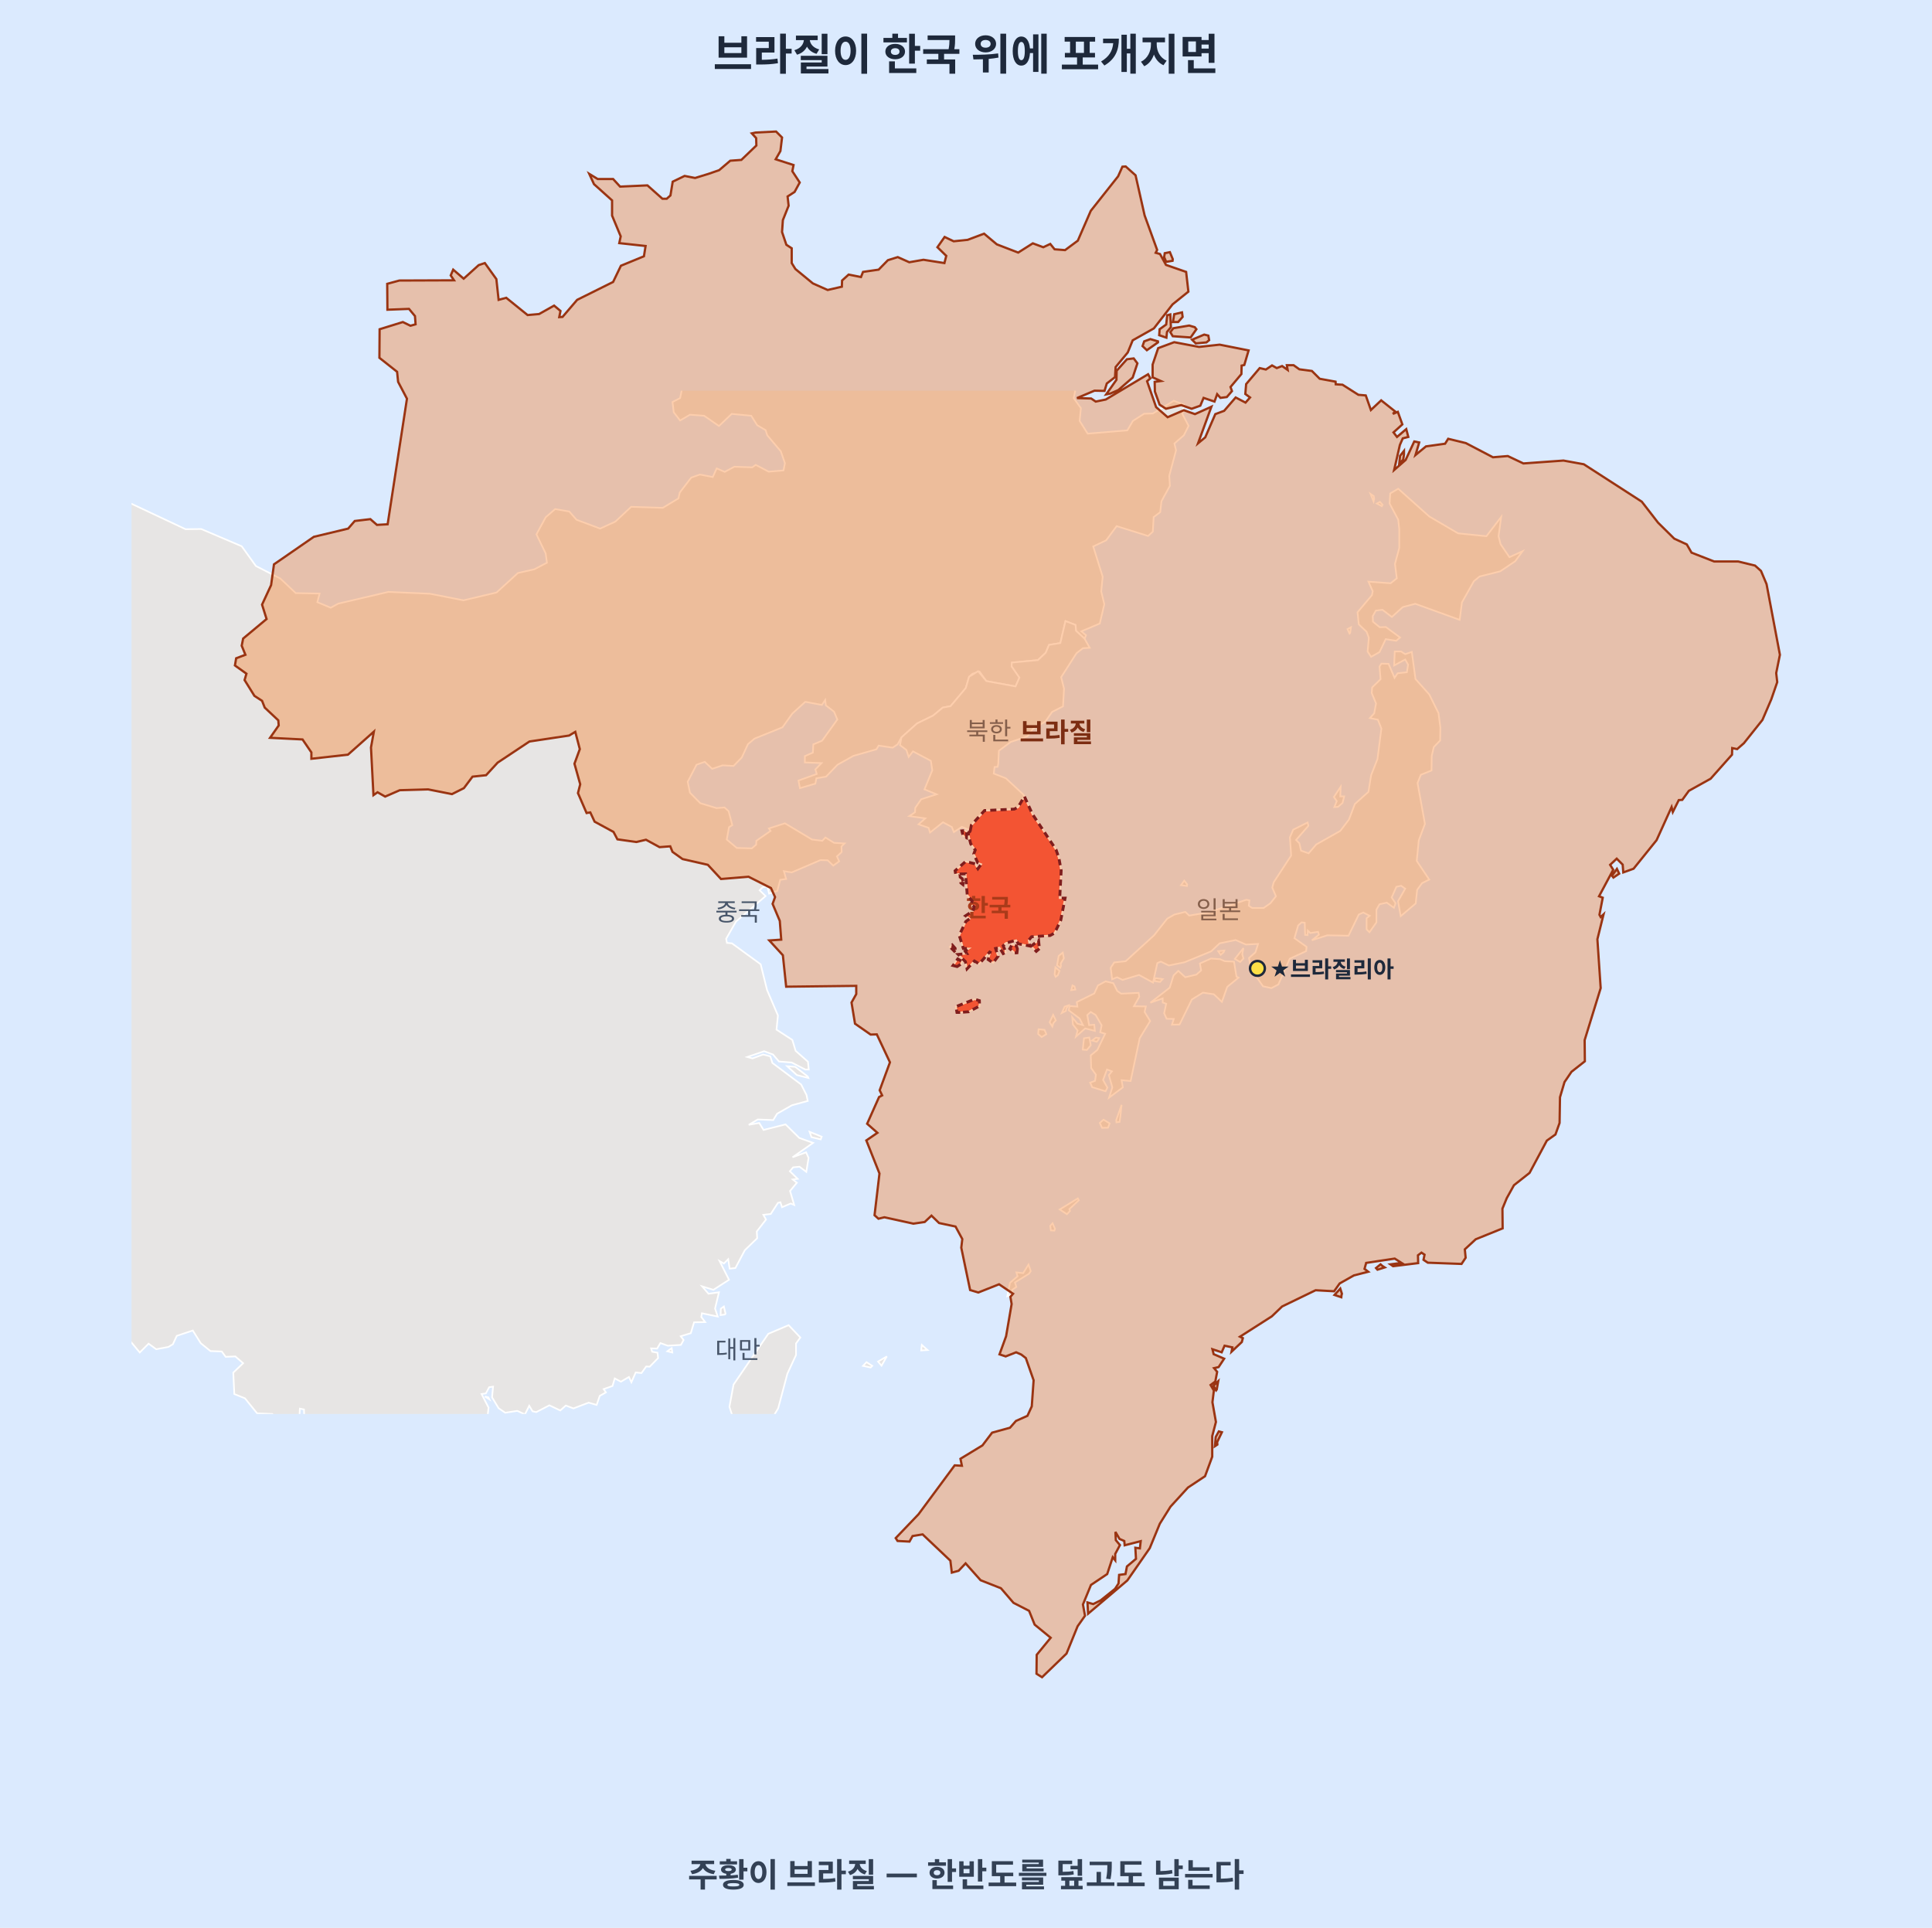
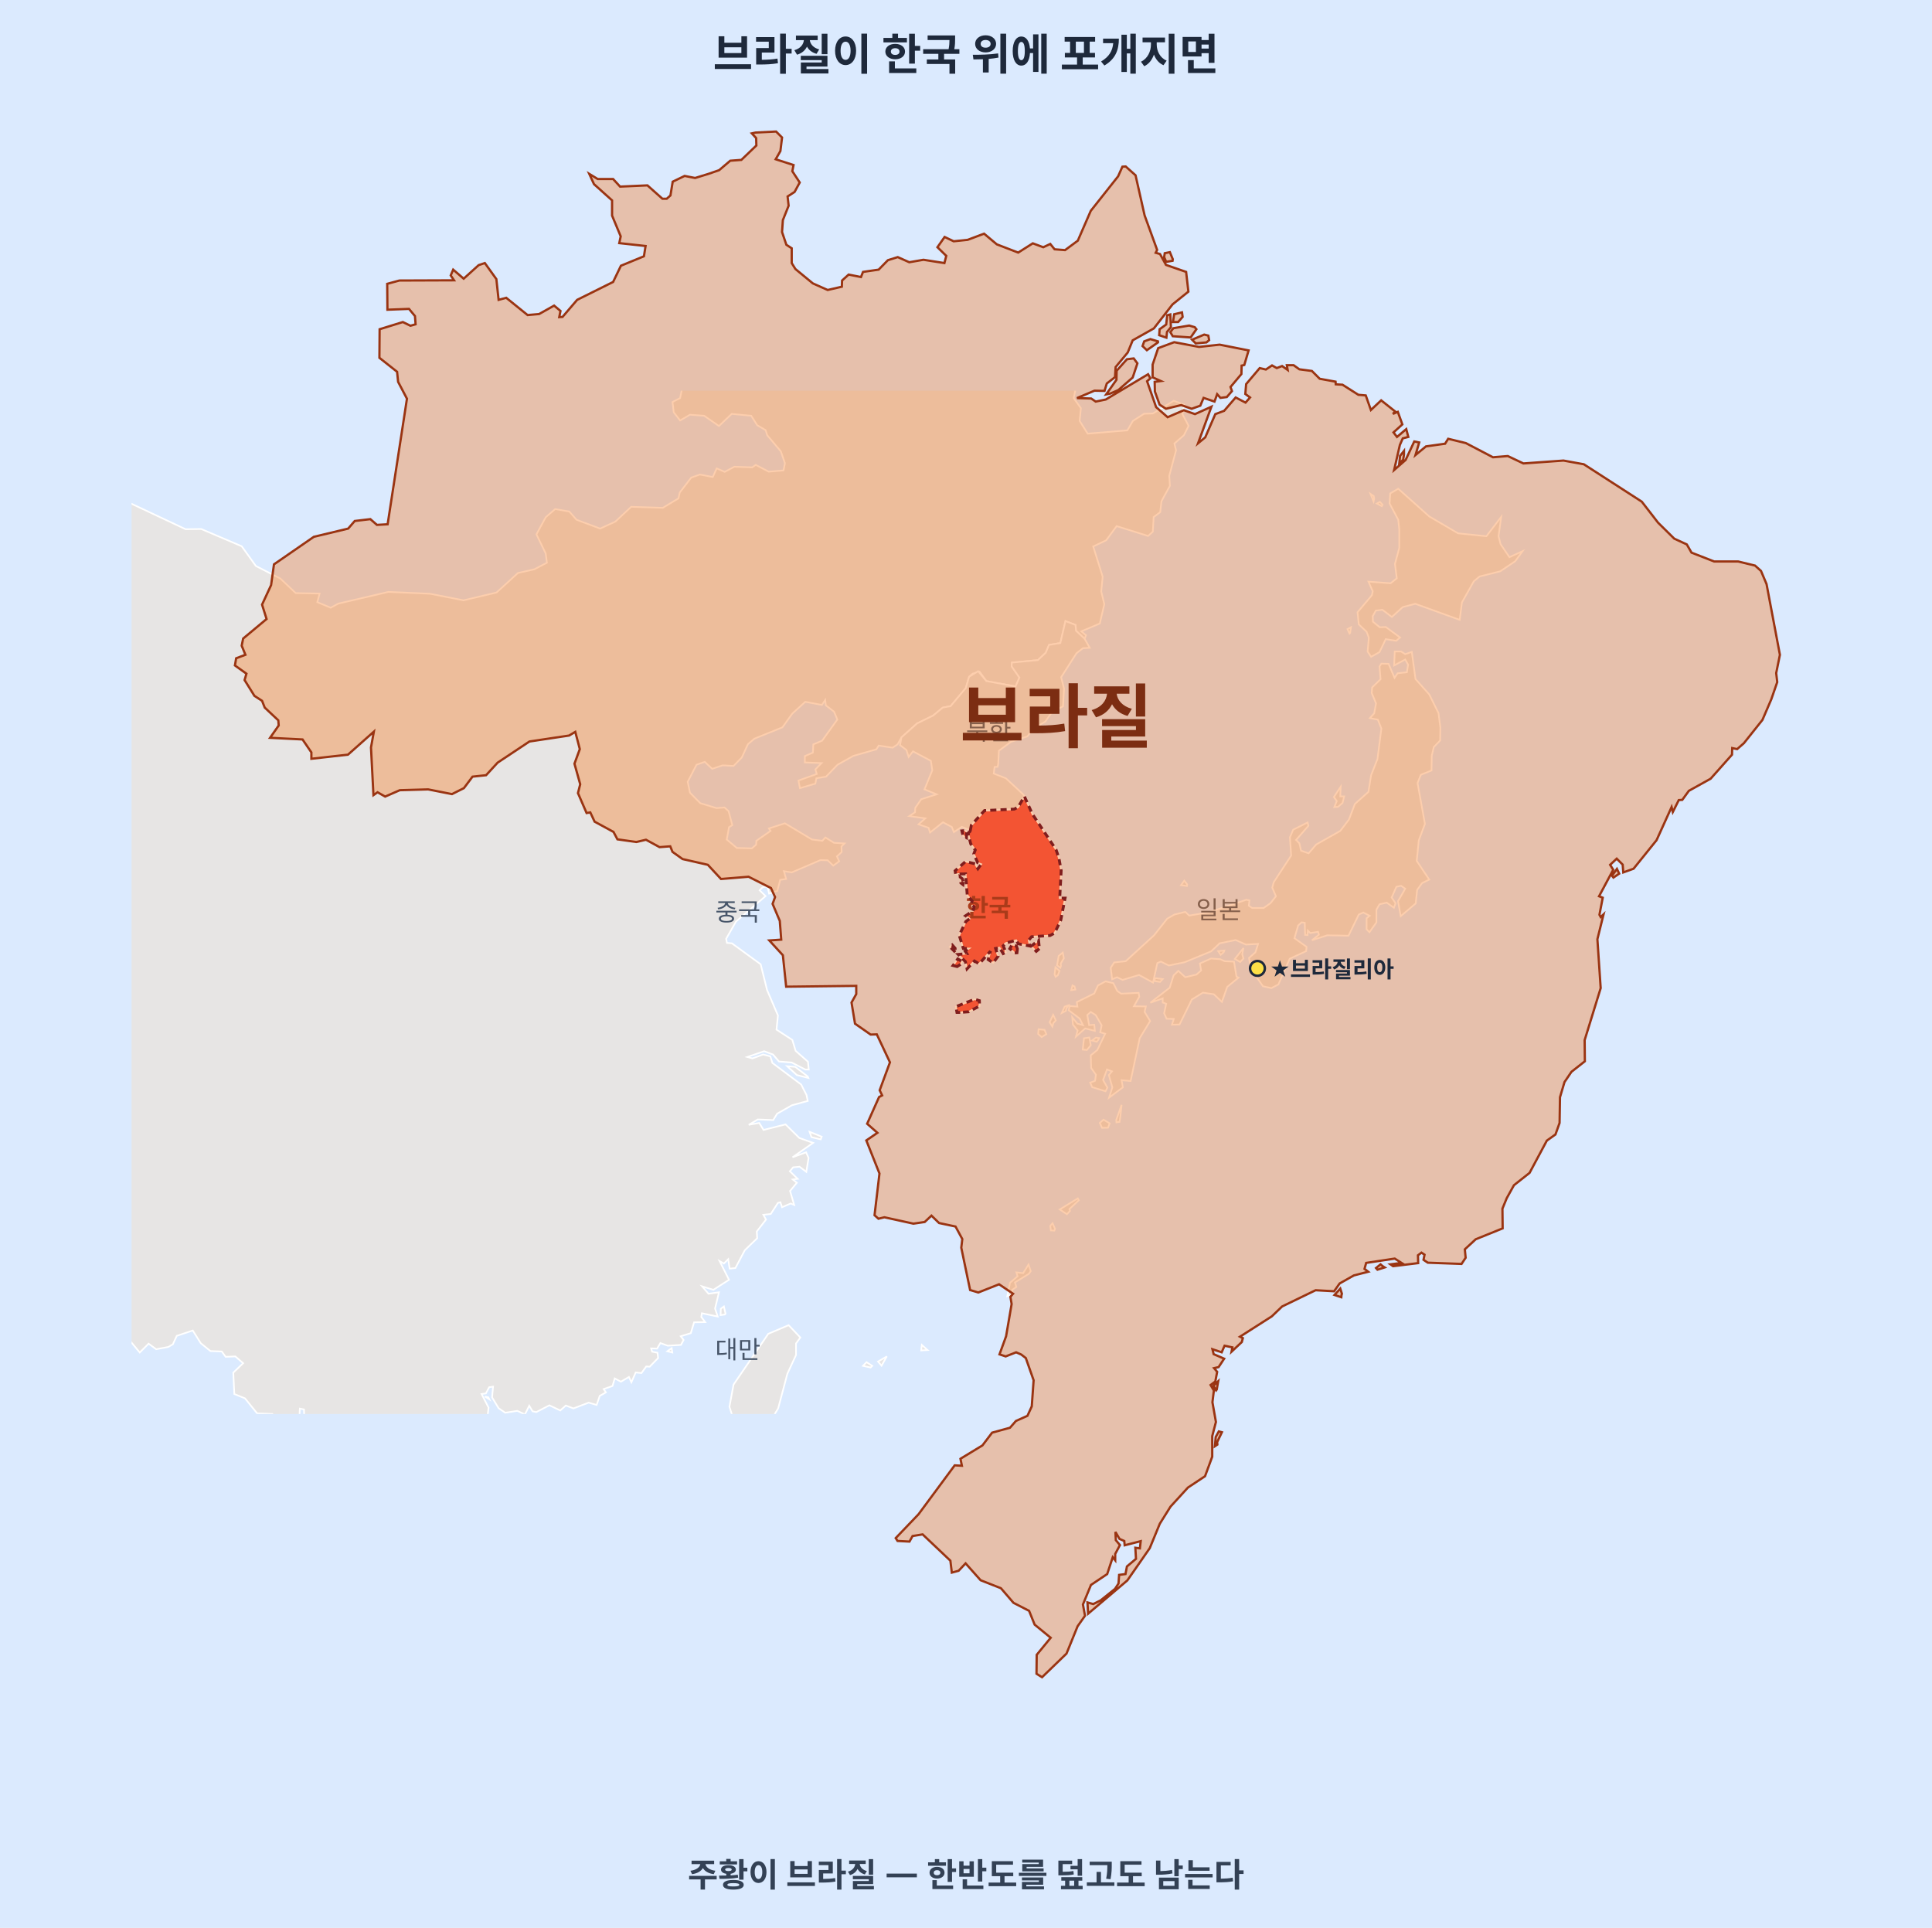
<svg xmlns="http://www.w3.org/2000/svg" width="940" height="938" viewBox="0 0 940 938" font-family="Pretendard, sans-serif">
  <rect width="940" height="938" fill="#dbeafe" />
  <clipPath id="win">
    <rect x="64.0" y="190.1" width="812.0" height="497.9" />
  </clipPath>
  <text x="470" y="34" text-anchor="middle" font-size="21" font-weight="700" fill="#1e293b">브라질이 한국 위에 포개지면</text>
  <g clip-path="url(#win)">
    <path d="M393.3,524.5 L387.7,523.1 L383.0,518.8 L386.9,519.1 L393.0,523.8 L393.3,524.5 Z M399.3,554.4 L394.8,553.3 L393.9,550.7 L399.8,553.1 L399.3,554.4 Z M352.7,639.6 L350.6,639.9 L350.7,636.8 L352.2,635.7 L353.0,639.2 L352.7,639.6 Z M177.9,706.3 L180.3,706.9 L179.7,709.1 L175.8,707.8 L176.5,706.5 L177.9,706.3 Z M238.1,680.9 L235.9,679.5 L237.6,679.9 L238.1,680.9 Z M222.1,702.4 L220.9,700.4 L222.3,699.1 L223.7,699.6 L222.5,700.6 L222.1,702.4 Z M135.9,691.5 L132.5,688.0 L125.1,687.7 L119.2,680.4 L114.0,678.3 L113.5,667.9 L118.3,663.3 L114.5,660.0 L109.8,660.2 L107.9,657.6 L102.4,657.4 L97.7,653.6 L93.8,647.4 L86.0,650.0 L84.1,654.1 L81.9,655.4 L76.0,656.5 L72.3,653.8 L68.0,658.1 L63.2,652.3 L60.3,655.5 L57.6,651.4 L51.0,656.3 L43.2,648.5 L35.9,654.3 L34.3,652.7 L31.0,652.9 L29.0,650.5 L25.0,654.2 L27.1,663.3 L25.0,673.1 L26.2,675.0 L24.6,676.2 L21.6,673.9 L16.3,673.5 L15.4,662.0 L6.1,665.5 L-1.8,663.4 L-2.0,659.7 L-4.3,657.1 L-3.7,651.8 L-16.0,646.1 L-11.8,640.2 L-9.7,634.1 L-7.1,632.1 L-8.1,629.6 L-17.1,624.8 L-15.8,616.3 L-17.3,610.2 L-13.7,606.8 L-24.2,604.1 L-36.0,604.9 L-32.2,599.5 L-34.0,593.6 L-33.4,590.9 L-31.8,588.4 L-28.8,587.3 L-28.5,584.0 L-25.7,580.4 L-22.4,580.5 L-18.9,575.7 L-15.7,576.3 L-12.6,573.0 L-9.1,572.5 L-9.7,568.0 L-7.2,566.3 L-4.0,556.8 L-1.4,539.6 L-4.3,537.1 L-7.3,538.4 L-7.7,526.2 L-13.1,517.3 L-15.0,516.5 L-19.9,521.1 L-23.1,517.0 L-27.9,515.7 L-30.2,513.0 L-34.1,513.8 L-35.6,512.4 L-29.0,507.1 L-29.9,500.9 L-35.3,501.9 L-34.7,498.8 L-30.1,496.7 L-32.0,496.2 L-34.1,491.4 L-43.6,493.4 L-46.5,496.0 L-55.6,490.2 L-57.1,486.9 L-73.9,493.5 L-82.5,492.7 L-85.9,496.4 L-95.0,499.7 L-95.7,502.5 L-107.8,502.9 L-113.0,500.4 L-111.9,497.3 L-116.8,492.3 L-121.4,492.9 L-125.6,489.2 L-131.2,487.0 L-130.2,483.8 L-136.9,480.2 L-144.8,482.2 L-158.7,492.8 L-159.9,489.8 L-155.8,482.0 L-156.2,478.2 L-158.6,476.1 L-166.3,476.1 L-167.3,477.4 L-180.2,473.2 L-187.5,464.2 L-189.7,463.5 L-191.1,465.5 L-192.9,465.5 L-195.8,460.2 L-199.4,463.1 L-201.6,454.1 L-209.8,449.7 L-207.3,444.7 L-212.9,442.9 L-218.8,432.4 L-218.5,425.7 L-220.5,423.4 L-226.4,422.8 L-229.4,411.8 L-233.3,408.3 L-239.6,396.7 L-240.0,390.5 L-245.3,386.5 L-248.9,385.8 L-253.2,389.2 L-255.7,389.2 L-255.9,384.5 L-258.8,379.0 L-264.5,372.5 L-263.2,368.1 L-271.6,357.3 L-272.6,348.8 L-278.3,348.0 L-277.2,344.7 L-274.9,342.5 L-275.3,339.4 L-272.9,335.7 L-273.9,329.1 L-272.6,322.7 L-267.7,323.7 L-266.9,329.7 L-261.5,329.3 L-256.7,316.3 L-258.3,307.8 L-254.7,297.8 L-248.8,294.3 L-250.8,288.1 L-254.7,282.7 L-252.6,269.7 L-250.1,265.8 L-261.6,257.2 L-265.7,250.5 L-265.2,247.0 L-270.7,245.5 L-270.3,241.5 L-271.7,239.1 L-267.6,233.5 L-266.6,227.7 L-267.8,224.7 L-270.8,222.8 L-270.0,219.1 L-278.7,210.7 L-279.6,207.3 L-273.7,207.4 L-272.3,209.8 L-267.9,208.8 L-268.4,203.2 L-266.1,200.5 L-263.7,191.7 L-260.7,188.4 L-260.7,185.8 L-264.7,179.5 L-266.4,178.3 L-268.9,179.6 L-270.8,176.6 L-269.4,171.4 L-266.9,170.2 L-266.4,164.1 L-263.7,160.4 L-259.1,160.3 L-257.5,155.8 L-253.0,152.8 L-240.2,154.3 L-238.5,151.7 L-235.6,154.3 L-228.6,154.7 L-230.6,161.2 L-222.5,163.4 L-222.6,165.2 L-219.7,164.7 L-214.1,160.2 L-208.6,157.7 L-201.1,163.2 L-193.8,165.7 L-188.0,162.1 L-181.6,161.5 L-166.0,162.6 L-164.2,161.4 L-159.0,163.2 L-153.6,151.7 L-151.3,149.9 L-147.1,150.5 L-147.9,147.7 L-147.1,146.5 L-141.3,147.0 L-136.8,127.5 L-132.1,119.5 L-129.0,117.5 L-134.1,110.5 L-130.7,109.5 L-108.8,114.1 L-107.8,119.1 L-103.6,120.1 L-101.6,123.3 L-97.6,118.6 L-99.9,115.1 L-99.3,113.7 L-75.2,90.0 L-66.4,99.7 L-59.1,103.5 L-59.1,106.7 L-52.1,105.6 L-49.0,106.6 L-45.2,104.1 L-40.3,91.6 L-34.7,85.5 L-32.2,84.6 L-23.1,86.4 L-19.6,84.3 L-16.3,79.0 L-14.0,78.2 L-8.3,81.3 L-3.1,81.9 L-4.0,85.1 L-6.5,86.5 L-4.6,91.3 L-6.9,93.6 L-2.4,99.5 L-3.2,102.8 L0.3,109.1 L5.4,110.9 L7.1,116.0 L10.5,116.4 L10.2,119.2 L12.0,121.5 L10.9,129.5 L11.1,135.7 L12.5,137.4 L11.2,145.3 L7.3,150.1 L6.5,154.8 L0.5,158.9 L-1.8,162.4 L-1.9,169.5 L5.9,175.3 L28.9,187.1 L39.6,203.7 L43.3,206.9 L47.2,208.0 L45.3,212.3 L47.2,214.8 L46.9,228.9 L50.3,237.4 L50.1,241.6 L61.4,243.9 L90.3,257.5 L97.9,257.4 L117.6,265.8 L124.5,275.4 L136.4,281.5 L143.9,288.6 L155.5,288.8 L154.4,293.0 L160.9,295.7 L164.6,293.7 L189.0,288.0 L209.2,288.9 L225.5,292.1 L241.6,288.3 L252.0,278.8 L260.0,277.0 L266.1,273.8 L265.5,269.3 L261.0,260.0 L265.5,251.7 L270.1,247.7 L277.0,248.9 L280.5,252.9 L292.0,257.2 L299.4,253.8 L307.1,246.6 L322.5,247.1 L330.1,242.5 L330.7,239.7 L336.3,232.4 L340.5,230.9 L346.8,232.1 L348.7,227.9 L352.6,229.6 L357.3,227.1 L366.0,227.4 L367.7,226.2 L374.0,229.5 L381.2,228.9 L381.9,225.4 L379.9,219.6 L373.3,211.8 L372.5,209.3 L368.4,206.9 L365.5,202.3 L356.0,201.4 L349.8,207.3 L342.6,202.3 L335.7,201.8 L330.9,204.6 L327.8,200.6 L327.2,195.6 L330.9,193.7 L332.2,187.4 L335.3,183.8 L346.2,164.8 L352.8,169.3 L360.5,172.2 L368.5,166.5 L379.0,163.1 L380.5,159.1 L378.5,156.5 L391.6,134.5 L397.4,130.1 L400.6,125.5 L400.2,116.5 L394.5,115.4 L393.2,113.1 L405.2,103.0 L421.3,100.0 L436.2,99.4 L450.1,107.7 L453.2,106.4 L459.9,109.6 L460.8,112.5 L464.6,115.4 L464.2,117.9 L468.1,122.6 L470.1,131.0 L473.7,139.0 L475.2,146.8 L480.0,154.3 L480.5,161.2 L483.7,163.9 L482.5,168.4 L483.3,171.7 L489.1,176.1 L498.0,175.3 L499.5,177.9 L502.7,179.5 L508.2,179.1 L517.6,188.3 L522.2,188.7 L523.1,190.4 L522.4,193.7 L525.9,198.6 L525.3,204.8 L529.2,211.0 L548.5,209.4 L551.2,204.8 L556.7,201.3 L560.9,201.2 L571.1,195.0 L576.1,196.9 L575.3,201.5 L578.3,207.2 L576.0,211.8 L571.4,215.8 L572.2,219.1 L568.9,231.5 L569.2,236.4 L565.1,243.9 L564.5,249.2 L561.3,251.6 L560.9,258.7 L558.6,260.8 L543.3,256.0 L538.2,262.9 L531.9,265.9 L536.5,280.6 L535.8,287.8 L537.3,294.0 L535.1,303.4 L526.1,307.2 L528.4,309.1 L527.7,310.8 L523.5,306.9 L523.3,304.1 L518.4,302.2 L515.9,312.9 L510.4,313.8 L508.8,317.6 L505.0,321.2 L492.3,322.4 L492.2,324.2 L496.0,329.7 L494.1,334.0 L479.9,331.4 L476.6,326.8 L473.2,327.8 L471.5,329.3 L469.9,334.8 L462.5,343.6 L458.7,344.3 L454.0,348.2 L446.2,352.0 L438.6,358.8 L436.7,362.2 L434.3,363.8 L427.5,362.8 L426.4,364.6 L415.2,367.8 L407.5,372.1 L401.9,377.9 L397.2,378.7 L396.7,381.3 L389.2,383.5 L388.5,379.8 L397.4,376.6 L396.7,374.4 L399.7,371.3 L391.6,371.0 L391.6,367.9 L395.5,366.2 L395.7,362.2 L400.0,360.4 L407.4,350.1 L405.8,346.3 L401.8,343.2 L401.5,340.6 L399.9,343.0 L391.8,341.5 L385.5,347.2 L380.7,353.9 L367.1,359.4 L363.9,362.1 L360.9,368.6 L356.9,372.7 L351.6,372.4 L346.5,374.1 L342.9,370.7 L338.9,372.1 L334.6,380.4 L335.7,385.7 L340.7,390.8 L348.6,393.2 L352.5,392.9 L354.5,394.7 L356.3,401.5 L354.7,402.5 L353.6,408.5 L358.5,412.6 L365.8,412.8 L367.9,411.0 L368.0,409.1 L374.9,404.3 L374.1,403.1 L381.9,400.6 L395.1,408.5 L400.1,409.1 L401.6,407.5 L405.8,410.1 L410.9,410.4 L409.4,411.9 L409.5,414.6 L407.2,416.7 L408.3,419.1 L405.4,421.2 L402.7,418.6 L399.2,418.5 L385.2,424.5 L381.4,423.9 L382.5,427.7 L379.6,428.1 L378.2,433.5 L374.2,434.8 L373.4,431.3 L371.1,431.7 L369.6,433.2 L372.5,436.0 L358.1,448.4 L353.3,456.8 L353.7,458.8 L356.1,459.0 L370.1,469.2 L373.2,481.7 L378.5,494.1 L377.8,501.0 L385.5,506.0 L387.1,511.3 L393.1,516.6 L393.5,520.4 L391.8,520.4 L385.2,517.0 L379.0,516.5 L376.1,513.1 L371.8,511.5 L363.6,514.3 L366.1,515.0 L371.3,513.1 L374.8,514.0 L375.8,517.2 L389.8,527.7 L392.4,532.8 L393.0,535.7 L385.3,537.8 L378.1,541.9 L376.2,545.0 L368.7,544.7 L364.3,547.3 L369.4,546.4 L371.5,549.8 L382.2,547.1 L388.9,553.7 L395.6,556.1 L385.6,563.1 L392.2,560.7 L393.4,563.4 L392.3,570.2 L389.0,567.7 L385.9,568.0 L384.3,569.9 L388.1,573.6 L385.7,573.9 L387.7,575.5 L384.4,579.5 L386.4,586.3 L384.7,585.6 L380.5,587.4 L379.7,585.0 L378.5,585.3 L375.0,590.7 L371.4,591.1 L372.7,593.4 L368.2,599.2 L368.4,602.5 L362.4,608.3 L357.8,617.0 L355.0,617.3 L354.3,612.7 L352.2,614.8 L350.1,613.6 L354.7,622.7 L347.1,627.6 L341.6,625.9 L344.7,629.5 L349.8,628.8 L347.9,636.7 L349.2,640.6 L341.5,639.0 L341.2,640.8 L343.1,643.3 L337.7,643.4 L336.1,648.7 L331.2,650.2 L332.6,652.0 L331.3,654.4 L324.9,654.8 L321.3,653.5 L319.7,656.2 L316.8,656.1 L317.3,657.7 L319.9,658.2 L320.2,660.8 L316.1,665.0 L314.4,664.9 L312.1,668.1 L309.3,667.8 L307.2,672.6 L306.0,670.0 L302.1,672.3 L299.1,670.7 L298.0,674.4 L293.7,675.9 L294.8,677.5 L291.8,679.2 L290.3,683.6 L286.4,682.5 L279.0,685.3 L275.3,683.9 L272.6,686.3 L267.3,683.8 L260.9,687.1 L259.1,686.7 L257.5,684.0 L255.4,688.2 L251.7,686.5 L245.8,687.4 L242.6,685.2 L239.4,679.9 L239.9,674.7 L238.0,675.0 L236.4,678.0 L234.3,678.3 L237.7,684.9 L236.9,692.0 L229.5,694.1 L228.6,691.4 L225.6,696.9 L223.1,695.8 L218.8,698.6 L215.2,694.2 L215.3,697.6 L213.7,698.6 L207.5,695.7 L205.9,698.0 L204.2,697.8 L200.7,700.4 L190.2,699.9 L189.6,701.4 L185.5,701.7 L181.4,704.5 L179.5,703.9 L178.9,701.7 L177.9,704.8 L173.4,708.6 L173.7,710.3 L177.0,711.2 L175.7,714.3 L178.9,717.8 L175.4,721.6 L171.3,721.6 L167.2,719.0 L168.9,717.7 L167.2,716.1 L164.5,707.8 L165.4,703.7 L167.6,700.0 L170.3,699.6 L170.7,697.7 L166.4,696.1 L164.7,692.6 L163.9,695.5 L156.6,696.6 L155.4,696.1 L156.2,693.2 L150.4,691.5 L148.0,688.4 L147.9,685.8 L145.9,685.4 L145.6,690.7 L142.6,689.0 L140.9,691.4 L137.6,691.5 L135.9,691.5 Z M184.5,728.9 L186.1,735.7 L182.4,737.1 L178.6,741.7 L173.9,751.7 L166.1,755.3 L165.4,756.9 L161.6,756.7 L159.2,759.1 L155.8,759.4 L141.6,750.9 L142.7,736.0 L154.9,729.0 L153.1,728.6 L155.9,726.3 L171.7,725.8 L179.1,728.4 L180.6,725.4 L183.2,728.2 L184.5,728.9 Z" fill="#e7e5e4" stroke="#ffffff" stroke-width="0.8" />
    <path d="M472.1,404.1 L472.6,401.5 L479.0,394.4 L493.5,393.7 L495.4,392.7 L498.4,387.5 L502.3,396.1 L513.8,413.4 L515.2,417.5 L516.3,423.6 L515.6,437.0 L518.2,437.0 L516.1,447.8 L513.1,454.0 L510.9,455.2 L501.9,455.8 L500.5,457.5 L501.0,460.3 L495.4,459.2 L494.4,457.5 L489.3,458.9 L488.1,460.2 L489.4,463.4 L488.1,464.0 L486.3,461.1 L484.4,461.5 L485.6,465.3 L483.2,468.5 L480.8,466.9 L481.9,462.8 L476.4,469.0 L474.1,467.6 L470.5,471.4 L469.7,467.9 L466.2,464.4 L470.4,464.0 L469.6,462.8 L471.5,461.5 L468.7,461.5 L466.7,455.1 L469.9,448.4 L471.8,447.0 L469.8,445.6 L473.4,443.2 L474.0,441.2 L472.3,440.2 L473.0,438.4 L470.6,435.5 L469.8,425.2 L465.0,425.3 L464.7,423.7 L469.8,419.2 L474.4,420.3 L475.8,422.7 L477.4,420.5 L475.7,419.8 L473.8,415.5 L474.5,413.6 L472.3,410.6 L471.0,405.4 L471.9,404.6 L472.1,404.1 Z M505.7,461.6 L504.2,462.9 L501.7,460.4 L505.3,457.5 L505.7,461.6 Z M495.0,461.7 L494.8,463.6 L493.7,463.7 L491.3,461.6 L492.5,459.5 L494.5,460.3 L495.0,461.7 Z M465.7,470.3 L463.7,469.8 L466.0,466.6 L468.1,467.9 L467.4,469.2 L465.7,470.3 Z M470.3,405.0 L470.2,407.6 L468.6,406.7 L468.0,404.3 L469.9,404.1 L470.3,405.0 Z M468.7,429.1 L468.5,430.4 L467.5,429.6 L467.2,426.8 L468.2,427.6 L468.7,429.1 Z M464.8,463.3 L462.2,460.7 L463.3,459.8 L464.7,461.4 L464.8,463.3 Z M467.2,492.6 L465.6,492.6 L465.1,489.8 L474.2,486.2 L476.5,486.9 L476.6,489.5 L471.3,492.3 L467.2,492.6 Z" fill="#ef4444" stroke="#ffffff" stroke-width="0.8" />
    <path d="M498.4,387.5 L495.4,392.7 L493.5,393.7 L479.0,394.4 L472.6,401.5 L472.1,404.1 L468.0,402.3 L464.1,404.9 L463.1,402.4 L458.8,400.1 L452.5,405.1 L451.8,402.8 L446.9,401.1 L450.2,398.2 L442.4,397.1 L445.2,395.2 L445.3,393.1 L448.2,388.9 L455.7,386.5 L449.8,384.1 L453.6,374.8 L452.9,370.2 L444.2,365.6 L442.1,368.3 L441.0,364.9 L437.9,362.6 L438.6,358.8 L446.2,352.0 L454.0,348.2 L458.7,344.3 L462.5,343.6 L469.9,334.8 L471.5,329.3 L475.9,326.6 L479.9,331.4 L494.1,334.0 L496.0,329.7 L492.2,324.2 L492.3,322.4 L505.0,321.2 L508.8,317.6 L510.4,313.8 L515.9,312.9 L518.4,302.2 L523.3,304.1 L523.5,306.9 L527.7,310.8 L530.2,315.2 L526.9,315.4 L523.8,317.8 L516.3,329.5 L517.7,335.1 L517.2,343.7 L511.9,346.4 L508.6,351.1 L502.6,354.6 L499.9,358.3 L491.8,361.0 L486.0,365.3 L485.7,371.5 L485.4,373.1 L483.9,373.2 L483.5,376.4 L489.4,378.7 L497.7,386.4 L498.4,387.5 Z" fill="#e7e5e4" stroke="#ffffff" stroke-width="0.8" />
    <path d="M577.5,431.1 L574.6,430.7 L576.2,428.5 L577.6,430.3 L577.5,431.1 Z M651.0,392.6 L649.2,392.7 L650.4,389.8 L649.0,387.8 L652.3,382.8 L652.1,387.5 L654.0,387.5 L653.2,390.7 L651.0,392.6 Z M605.0,466.4 L603.4,468.1 L600.8,466.6 L605.0,461.3 L604.4,464.3 L605.0,466.4 Z M539.1,548.7 L536.2,548.8 L535.1,546.4 L536.9,544.8 L539.9,546.6 L539.1,548.7 Z M544.7,545.9 L543.2,546.1 L543.1,545.0 L545.7,537.6 L545.1,543.3 L544.7,545.9 Z M528.8,510.9 L526.8,510.7 L527.4,505.2 L530.0,504.8 L530.7,508.6 L528.8,510.9 Z M514.7,474.5 L513.6,475.3 L513.1,474.1 L513.5,470.7 L515.5,472.4 L514.7,474.5 Z M516.2,470.0 L515.9,470.9 L514.3,469.7 L515.1,465.1 L517.1,463.5 L517.6,466.3 L516.1,468.8 L516.2,470.0 Z M505.3,500.8 L508.2,501.1 L509.1,503.2 L506.8,504.6 L505.1,503.1 L505.3,500.8 Z M533.6,506.9 L531.3,506.3 L533.2,504.9 L534.8,505.1 L534.2,506.2 L533.6,506.9 Z M668.6,242.7 L668.3,244.0 L666.8,240.3 L668.4,241.4 L668.6,242.7 Z M672.3,246.3 L669.9,245.0 L671.4,244.2 L672.7,245.6 L672.3,246.3 Z M656.6,308.3 L655.6,306.1 L657.3,305.2 L656.9,308.0 L656.6,308.3 Z M595.4,463.3 L593.9,464.6 L592.7,462.8 L595.7,462.5 L595.4,463.3 Z M512.0,499.5 L510.7,497.4 L512.4,493.8 L513.7,496.5 L512.5,497.8 L512.0,499.5 Z M518.6,491.9 L516.6,492.9 L518.0,489.8 L519.8,489.2 L518.8,490.7 L518.6,491.9 Z M523.2,481.5 L521.2,481.8 L521.8,479.5 L522.8,480.0 L523.2,481.5 Z M562.8,476.0 L565.7,476.4 L564.4,477.8 L561.9,477.4 L561.8,476.0 L562.8,476.0 Z M710.3,259.6 L723.2,260.9 L730.4,251.5 L729.1,260.9 L730.1,264.8 L734.4,271.1 L740.8,268.2 L737.2,273.1 L729.9,278.0 L719.9,280.5 L717.1,282.8 L711.3,293.1 L710.2,301.6 L688.6,293.8 L682.5,295.4 L677.2,300.2 L672.6,296.7 L669.4,297.1 L667.9,299.8 L668.0,302.5 L671.3,305.2 L674.3,305.1 L681.2,310.2 L679.3,311.8 L674.2,311.0 L671.2,317.3 L667.1,319.6 L665.4,317.0 L666.0,310.3 L664.9,307.4 L661.1,303.8 L660.5,297.9 L667.5,289.6 L667.9,287.7 L665.8,283.0 L676.6,283.8 L679.6,281.4 L678.7,274.4 L680.8,266.6 L680.8,257.5 L680.3,252.9 L676.1,245.0 L676.4,240.1 L680.3,237.8 L695.4,251.3 L709.4,259.5 L710.3,259.6 Z M545.5,483.5 L554.0,483.1 L554.3,485.0 L551.7,489.6 L557.5,489.7 L556.9,492.4 L559.6,496.8 L554.5,505.2 L550.1,526.0 L545.7,525.6 L546.3,529.1 L539.6,534.1 L541.2,529.1 L539.5,523.1 L541.0,521.3 L538.6,520.4 L536.7,525.5 L538.8,529.2 L537.9,531.0 L531.4,529.0 L530.4,526.8 L532.8,525.9 L533.2,522.9 L530.9,519.7 L530.7,513.5 L533.9,510.9 L537.7,503.0 L535.3,502.3 L536.0,498.9 L533.1,493.9 L530.7,492.4 L529.0,493.9 L529.9,498.8 L532.4,498.6 L532.7,501.6 L528.0,500.4 L523.5,504.4 L524.3,501.4 L522.0,498.5 L521.7,495.0 L524.2,498.1 L526.9,498.8 L525.3,495.6 L520.0,491.6 L520.4,489.5 L524.2,489.8 L523.9,487.6 L532.4,483.4 L534.2,479.5 L537.9,477.5 L541.7,478.4 L543.6,482.2 L545.5,483.5 Z M595.9,467.7 L600.4,467.9 L601.6,475.2 L602.6,475.7 L597.1,480.2 L594.5,487.5 L590.6,483.8 L585.3,483.0 L579.9,486.3 L573.9,498.5 L570.2,498.6 L571.1,495.8 L567.6,495.7 L566.4,493.0 L567.4,488.4 L565.7,487.8 L565.7,485.8 L559.7,487.9 L569.1,480.6 L571.0,474.6 L573.3,472.4 L576.7,475.5 L582.1,474.2 L584.4,472.2 L583.8,468.8 L589.2,466.4 L593.6,466.7 L595.9,467.7 Z M683.7,318.3 L686.9,317.2 L688.7,330.4 L695.4,337.9 L699.9,347.0 L700.8,354.0 L700.7,360.3 L697.6,363.5 L696.6,367.8 L696.5,374.9 L691.3,377.0 L689.7,381.0 L693.3,400.9 L690.3,408.9 L689.3,418.9 L695.4,428.0 L691.9,429.7 L689.5,433.0 L688.8,439.6 L681.5,445.8 L680.2,438.5 L683.7,432.4 L681.7,431.0 L679.4,431.5 L677.1,436.7 L679.0,439.5 L678.2,441.7 L674.7,439.2 L671.2,440.0 L669.7,442.6 L669.7,448.8 L666.3,453.6 L664.9,452.2 L664.9,446.8 L666.4,445.6 L663.3,444.0 L661.1,445.0 L656.1,455.3 L645.8,455.1 L638.3,457.5 L641.7,454.8 L641.3,453.4 L637.5,454.0 L636.3,452.8 L636.2,455.0 L635.0,454.9 L634.8,449.0 L633.3,448.8 L631.6,450.3 L629.8,456.5 L635.7,460.7 L635.5,462.8 L627.5,466.5 L622.0,479.0 L618.6,480.8 L614.5,479.9 L608.6,471.5 L607.7,466.1 L610.8,463.4 L612.1,459.3 L606.2,459.6 L601.2,457.4 L593.4,459.0 L589.3,462.9 L576.4,468.2 L568.7,469.8 L564.8,467.9 L563.1,468.6 L561.0,478.1 L554.2,474.4 L546.2,476.8 L543.5,475.5 L541.1,476.5 L540.4,470.9 L542.1,468.3 L547.7,467.7 L561.5,455.1 L567.9,447.0 L571.4,445.0 L576.7,443.7 L578.6,445.5 L588.1,443.9 L606.4,437.8 L607.9,438.1 L607.6,440.7 L609.2,441.8 L614.8,441.8 L618.1,439.5 L620.8,436.1 L619.0,431.9 L619.7,429.3 L628.2,416.3 L627.6,407.4 L629.2,403.7 L636.2,400.2 L636.6,401.8 L630.6,408.7 L632.2,410.3 L633.0,413.9 L636.7,415.2 L640.4,410.9 L652.1,404.3 L656.3,398.8 L659.2,391.2 L665.8,385.3 L667.1,377.2 L670.2,369.3 L672.1,354.5 L670.4,350.2 L666.5,349.4 L668.6,347.1 L669.5,342.3 L667.4,337.2 L667.6,334.5 L671.7,330.5 L671.2,324.3 L672.1,322.9 L675.6,323.0 L678.5,329.8 L680.0,327.6 L684.5,327.1 L685.1,323.4 L683.7,320.9 L678.3,323.8 L678.6,317.0 L681.7,317.0 L683.7,318.3 Z M430.9,661.0 L428.9,664.5 L427.2,662.5 L431.5,660.0 L430.9,661.0 Z M423.6,665.4 L419.9,664.6 L421.6,662.8 L424.4,664.6 L423.6,665.4 Z M451.3,656.9 L448.2,657.1 L448.5,654.4 L450.6,656.3 L451.3,656.9 Z M500.6,619.8 L493.8,624.0 L494.5,626.2 L492.5,627.6 L492.8,629.6 L490.1,630.7 L491.4,624.2 L495.1,621.0 L494.5,619.1 L497.8,619.5 L500.4,615.3 L501.5,618.5 L500.6,619.8 Z M513.0,598.8 L511.3,598.7 L511.0,596.5 L512.1,595.2 L513.3,597.9 L513.0,598.8 Z M520.6,589.2 L519.1,590.8 L515.6,588.5 L524.4,583.1 L524.9,584.0 L520.3,588.3 L520.6,589.2 Z" fill="#e7e5e4" stroke="#ffffff" stroke-width="0.8" />
    <path d="M371.2,695.6 L369.0,700.1 L367.6,708.9 L365.9,708.2 L363.3,700.3 L358.7,696.3 L354.9,684.5 L356.9,673.7 L373.8,649.0 L383.7,644.8 L389.4,650.8 L387.3,653.7 L387.3,659.3 L383.1,668.4 L378.6,685.3 L374.1,692.7 L371.2,695.6 Z M326.8,656.0 L327.1,658.1 L324.7,657.5 L325.5,656.9 L326.8,656.0 Z" fill="#e7e5e4" stroke="#ffffff" stroke-width="0.8" />
    <text x="359" y="448" text-anchor="middle" font-size="12" font-weight="500" fill="#475569">중국</text>
    <text x="481" y="446" text-anchor="middle" font-size="12" font-weight="700" fill="#7f1d1d">한국</text>
    <text x="481" y="360" text-anchor="middle" font-size="12" font-weight="500" fill="#475569">북한</text>
    <text x="593" y="447" text-anchor="middle" font-size="12" font-weight="500" fill="#475569">일본</text>
    <text x="359" y="661" text-anchor="middle" font-size="12" font-weight="500" fill="#475569">대만</text>
  </g>
  <path d="M246.3,144.9 L256.7,153.3 L262.3,152.8 L269.6,148.7 L272.7,151.3 L272.1,154.3 L273.7,154.2 L280.8,145.9 L298.3,137.2 L302.1,129.3 L313.3,124.7 L314.1,119.7 L301.3,118.3 L302.0,115.0 L297.8,104.9 L297.8,97.5 L289.0,89.6 L286.7,84.6 L290.8,87.1 L298.3,87.1 L301.7,90.8 L315.0,90.2 L322.3,96.7 L324.4,96.7 L326.2,95.1 L327.3,88.4 L333.1,85.6 L338.2,86.6 L344.7,84.6 L349.9,82.8 L355.3,78.2 L360.7,77.8 L368.0,70.8 L367.9,67.2 L365.8,64.9 L367.6,64.5 L377.6,64.0 L380.5,66.9 L379.7,73.5 L377.4,77.5 L386.1,80.3 L385.5,83.3 L389.1,88.8 L386.6,93.4 L383.2,95.6 L383.7,100.1 L380.9,107.1 L380.5,112.9 L382.6,119.1 L385.2,120.8 L385.2,128.0 L387.0,130.9 L395.5,137.9 L402.7,141.1 L409.6,139.5 L409.7,136.5 L412.9,133.6 L418.9,134.8 L419.9,132.3 L427.5,131.2 L432.0,126.6 L436.8,125.1 L442.4,127.6 L449.3,126.4 L459.5,128.0 L460.4,124.5 L456.1,120.3 L459.6,115.3 L464.0,117.4 L470.8,116.7 L478.8,113.7 L485.0,118.9 L495.4,122.9 L502.5,118.4 L507.6,120.3 L511.0,118.7 L513.1,121.3 L518.2,121.7 L524.4,117.1 L530.7,102.6 L544.0,85.8 L546.1,81.1 L547.7,81.0 L552.5,85.3 L556.9,104.8 L563.0,121.6 L562.3,123.0 L564.4,123.6 L567.3,128.9 L577.1,132.3 L578.2,141.9 L570.5,148.1 L561.4,159.8 L551.1,165.6 L548.7,171.5 L542.8,178.6 L542.5,183.5 L538.5,186.6 L537.4,190.2 L532.5,190.1 L524.0,193.7 L530.9,193.9 L533.1,195.4 L538.0,194.4 L558.6,182.1 L559.7,184.1 L558.1,185.5 L562.5,198.1 L568.1,203.0 L576.0,199.6 L581.4,201.5 L589.4,197.9 L582.9,215.7 L586.4,212.8 L591.3,201.5 L595.6,199.9 L601.2,193.4 L606.0,195.9 L608.2,193.4 L605.9,191.7 L606.3,186.9 L612.9,179.1 L615.9,179.8 L618.9,177.8 L621.2,179.1 L623.8,178.1 L626.5,180.0 L626.1,177.7 L629.4,177.7 L632.2,179.7 L638.3,180.5 L642.1,184.3 L649.8,185.7 L649.9,187.0 L653.2,187.2 L660.9,192.1 L664.5,192.4 L667.0,199.5 L672.0,194.8 L678.8,200.2 L677.7,201.4 L680.1,200.4 L682.3,206.5 L678.0,210.4 L679.7,212.6 L684.2,208.8 L685.2,212.6 L682.5,213.3 L681.1,216.5 L678.3,228.7 L683.9,223.8 L688.1,214.8 L690.5,215.3 L688.7,221.4 L693.8,217.2 L703.1,215.9 L704.6,213.5 L713.2,215.6 L726.4,222.5 L733.6,221.9 L741.2,225.5 L760.7,224.1 L770.6,225.9 L798.8,244.1 L806.7,254.3 L814.6,262.1 L820.7,264.9 L823.0,268.9 L834.0,273.2 L845.7,273.2 L853.9,275.2 L856.8,277.8 L859.5,284.2 L866.0,318.6 L864.2,327.5 L864.7,331.9 L861.8,340.3 L857.5,350.3 L848.5,361.6 L845.2,364.5 L842.8,364.0 L842.7,367.2 L832.3,378.9 L821.7,384.8 L818.5,389.2 L816.8,389.3 L813.9,395.1 L813.3,392.7 L806.0,408.8 L794.8,422.7 L789.8,424.5 L789.5,420.7 L786.6,417.8 L783.4,420.8 L784.9,423.2 L778.0,436.1 L779.8,436.8 L778.2,445.1 L778.8,446.2 L780.2,444.9 L777.2,457.0 L778.8,480.8 L771.0,506.1 L771.1,516.4 L764.6,521.5 L761.2,526.5 L759.0,533.9 L758.8,546.4 L756.8,552.0 L752.6,555.0 L744.2,570.7 L736.6,576.7 L733.1,583.0 L731.0,588.1 L731.1,597.7 L718.0,603.0 L712.7,607.9 L713.1,612.0 L711.1,615.0 L694.7,614.4 L692.6,613.0 L693.1,610.5 L691.6,609.5 L689.9,610.8 L690.0,614.6 L677.8,616.1 L676.5,615.2 L681.9,614.5 L678.6,612.4 L664.7,614.5 L663.9,617.4 L665.7,618.8 L658.7,620.6 L651.8,624.5 L649.1,628.3 L640.1,627.8 L623.8,635.7 L618.8,640.5 L603.3,650.4 L604.7,651.1 L604.2,653.0 L599.2,657.7 L599.6,655.6 L595.8,654.8 L594.4,658.0 L589.9,656.5 L590.5,658.9 L595.6,661.1 L592.9,665.2 L590.7,665.7 L592.2,667.5 L591.3,672.2 L589.0,673.9 L590.6,676.6 L589.9,682.3 L591.6,691.9 L589.8,698.8 L589.8,708.8 L586.3,718.3 L578.0,723.8 L569.5,733.1 L564.3,741.4 L559.4,753.3 L548.5,769.0 L529.4,785.2 L529.1,779.7 L531.9,780.5 L535.5,778.7 L542.5,773.1 L544.2,770.5 L544.5,766.3 L547.6,765.9 L548.3,762.2 L552.7,758.5 L552.4,753.1 L554.6,753.4 L555.0,749.9 L547.2,751.9 L547.0,749.8 L544.7,748.8 L542.7,745.4 L542.9,749.4 L544.9,751.8 L542.6,756.1 L542.6,759.2 L541.4,757.7 L538.7,765.9 L530.8,771.2 L526.9,780.7 L527.9,786.2 L524.3,791.3 L518.9,804.6 L507.0,816.1 L504.3,814.4 L504.4,805.2 L511.2,796.9 L503.4,790.5 L500.7,783.8 L493.1,779.9 L487.0,772.8 L477.1,768.9 L469.8,760.7 L466.4,764.3 L463.1,765.2 L462.4,759.4 L448.9,746.6 L444.0,747.4 L442.5,750.1 L436.7,749.8 L435.8,748.4 L446.9,736.8 L464.5,713.0 L468.0,713.2 L467.3,709.8 L478.0,703.3 L482.7,697.1 L491.4,694.7 L494.3,691.4 L499.9,688.9 L502.0,684.3 L502.9,671.6 L499.1,660.8 L496.9,659.1 L494.4,658.0 L489.3,660.0 L486.3,659.0 L489.5,650.2 L492.2,634.5 L491.6,631.0 L492.9,629.5 L486.1,624.9 L476.0,628.9 L472.0,627.7 L467.7,607.1 L468.2,602.9 L464.9,596.8 L456.9,595.1 L453.2,591.5 L449.9,594.6 L444.4,595.4 L430.3,592.3 L427.4,593.0 L425.5,591.3 L427.9,571.0 L421.5,554.9 L426.9,551.2 L421.9,546.8 L427.7,533.8 L429.2,533.0 L428.0,530.5 L433.0,516.9 L426.6,503.3 L423.6,503.4 L416.0,498.1 L414.3,487.8 L416.6,483.7 L416.6,479.7 L382.5,480.1 L380.9,464.8 L374.3,457.6 L380.1,457.2 L379.4,448.1 L375.9,439.8 L377.1,436.5 L375.1,432.1 L364.2,426.6 L350.8,427.7 L344.4,420.8 L332.1,418.0 L327.2,414.5 L326.1,411.8 L320.9,412.2 L314.3,408.6 L309.6,409.7 L300.4,408.4 L298.5,404.8 L289.3,399.8 L287.2,395.3 L285.4,395.6 L281.2,385.9 L282.3,381.6 L279.5,371.6 L282.1,364.5 L279.9,356.1 L276.9,357.9 L257.6,360.8 L242.1,371.1 L236.5,377.2 L229.9,377.9 L225.7,383.5 L219.9,386.4 L208.3,384.1 L194.5,384.5 L187.4,387.6 L183.7,385.5 L181.7,386.9 L180.5,363.7 L181.9,356.0 L169.3,367.2 L151.5,369.2 L151.5,366.1 L147.2,359.8 L131.4,359.0 L135.6,353.0 L135.4,350.5 L128.8,344.3 L127.5,341.0 L123.8,338.6 L119.0,330.9 L119.9,327.8 L114.3,323.8 L114.9,320.3 L119.4,318.6 L117.6,314.2 L118.3,310.7 L129.7,301.2 L127.5,294.2 L131.9,284.7 L133.3,274.6 L152.7,261.2 L169.4,257.2 L172.6,253.5 L180.2,252.6 L183.4,255.4 L188.6,255.1 L198.0,194.0 L193.7,185.8 L193.2,180.9 L184.6,174.1 L184.7,160.2 L196.0,156.7 L199.7,158.5 L202.2,157.8 L201.9,153.8 L199.0,150.3 L188.5,150.7 L188.4,138.1 L194.3,136.5 L220.9,136.4 L219.3,134.0 L220.5,131.2 L225.6,135.6 L232.9,129.0 L235.9,128.0 L241.5,135.8 L242.6,145.9 L246.3,144.9 Z M583.4,168.8 L593.4,167.7 L607.5,170.5 L605.4,177.6 L604.1,177.9 L604.0,182.0 L598.7,188.3 L599.4,190.3 L596.9,193.2 L593.8,193.6 L592.2,191.8 L590.9,195.4 L585.6,193.6 L584.0,197.4 L579.8,198.9 L574.7,197.1 L567.3,198.9 L564.2,196.9 L561.9,190.5 L561.8,185.8 L564.8,185.4 L560.8,183.6 L560.8,177.4 L563.5,169.4 L571.3,166.5 L583.4,168.8 Z M673.7,616.7 L670.2,617.8 L669.5,617.0 L671.7,615.2 L672.6,616.0 L673.7,616.7 Z M591.7,676.5 L590.4,674.3 L592.7,672.1 L592.0,676.1 L591.7,676.5 Z M652.7,630.2 L652.6,631.2 L649.3,630.1 L652.1,627.0 L652.9,629.5 L652.7,630.2 Z M682.7,223.7 L680.8,225.5 L681.2,221.8 L683.1,219.4 L683.1,221.2 L682.7,223.7 Z M785.0,427.0 L784.3,426.1 L786.7,422.8 L787.8,425.1 L785.0,427.0 Z M581.3,159.2 L582.1,160.2 L579.3,164.2 L570.6,163.6 L569.4,161.6 L570.9,159.7 L578.6,158.4 L581.3,159.2 Z M570.5,126.9 L567.4,127.4 L566.4,125.1 L566.7,123.2 L569.2,122.7 L570.6,126.1 L570.5,126.9 Z M563.4,166.6 L558.0,170.4 L555.9,168.4 L556.7,166.1 L559.7,165.0 L563.4,166.1 L563.4,166.6 Z M587.0,166.6 L581.8,167.1 L580.0,165.3 L585.9,162.8 L587.9,163.3 L588.3,165.5 L587.0,166.6 Z M567.8,161.5 L567.5,164.3 L564.0,163.1 L564.2,160.2 L567.4,157.9 L567.9,153.4 L569.4,153.0 L569.7,159.2 L567.8,161.5 Z M573.2,156.7 L570.7,156.7 L571.3,152.9 L575.1,152.0 L575.4,154.2 L573.2,156.7 Z M540.2,191.5 L538.2,191.9 L543.2,184.8 L543.3,180.4 L548.3,174.8 L551.6,174.4 L553.4,176.8 L551.1,183.7 L544.1,189.8 L540.2,191.5 Z M592.3,702.9 L591.1,703.7 L591.5,699.2 L593.0,696.5 L594.5,696.9 L592.2,701.7 L592.3,702.9 Z" fill="#f97316" fill-opacity="0.35" stroke="#9a3412" stroke-width="1.1" />
  <path d="M472.1,404.1 L472.6,401.5 L479.0,394.4 L493.5,393.7 L495.4,392.7 L498.4,387.5 L502.3,396.1 L513.8,413.4 L515.2,417.5 L516.3,423.6 L515.6,437.0 L518.2,437.0 L516.1,447.8 L513.1,454.0 L510.9,455.2 L501.9,455.8 L500.5,457.5 L501.0,460.3 L495.4,459.2 L494.4,457.5 L489.3,458.9 L488.1,460.2 L489.4,463.4 L488.1,464.0 L486.3,461.1 L484.4,461.5 L485.6,465.3 L483.2,468.5 L480.8,466.9 L481.9,462.8 L476.4,469.0 L474.1,467.6 L470.5,471.4 L469.7,467.9 L466.2,464.4 L470.4,464.0 L469.6,462.8 L471.5,461.5 L468.7,461.5 L466.7,455.1 L469.9,448.4 L471.8,447.0 L469.8,445.6 L473.4,443.2 L474.0,441.2 L472.3,440.2 L473.0,438.4 L470.6,435.5 L469.8,425.2 L465.0,425.3 L464.7,423.7 L469.8,419.2 L474.4,420.3 L475.8,422.7 L477.4,420.5 L475.7,419.8 L473.8,415.5 L474.5,413.6 L472.3,410.6 L471.0,405.4 L471.9,404.6 L472.1,404.1 Z M505.7,461.6 L504.2,462.9 L501.7,460.4 L505.3,457.5 L505.7,461.6 Z M495.0,461.7 L494.8,463.6 L493.7,463.7 L491.3,461.6 L492.5,459.5 L494.5,460.3 L495.0,461.7 Z M465.7,470.3 L463.7,469.8 L466.0,466.6 L468.1,467.9 L467.4,469.2 L465.7,470.3 Z M470.3,405.0 L470.2,407.6 L468.6,406.7 L468.0,404.3 L469.9,404.1 L470.3,405.0 Z M468.7,429.1 L468.5,430.4 L467.5,429.6 L467.2,426.8 L468.2,427.6 L468.7,429.1 Z M464.8,463.3 L462.2,460.7 L463.3,459.8 L464.7,461.4 L464.8,463.3 Z M467.2,492.6 L465.6,492.6 L465.1,489.8 L474.2,486.2 L476.5,486.9 L476.6,489.5 L471.3,492.3 L467.2,492.6 Z" fill="none" stroke="#7f1d1d" stroke-width="1.4" stroke-dasharray="3,2" />
-   <text x="514" y="361" text-anchor="middle" font-size="13" font-weight="700" fill="#7c2d12">브라질</text>
+   <text x="514" y="361" text-anchor="middle" font-size="34" font-weight="700" fill="#7c2d12">브라질</text>
  <circle cx="611.8" cy="471.2" r="3.6" fill="#fde047" stroke="#1e293b" stroke-width="1.2" />
  <text x="617.8" y="475.2" font-size="11" font-weight="700" fill="#1e293b">★브라질리아</text>
  <text x="470" y="918" text-anchor="middle" font-size="16" font-weight="600" fill="#334155">주황이 브라질 — 한반도를 덮고도 남는다</text>
</svg>
